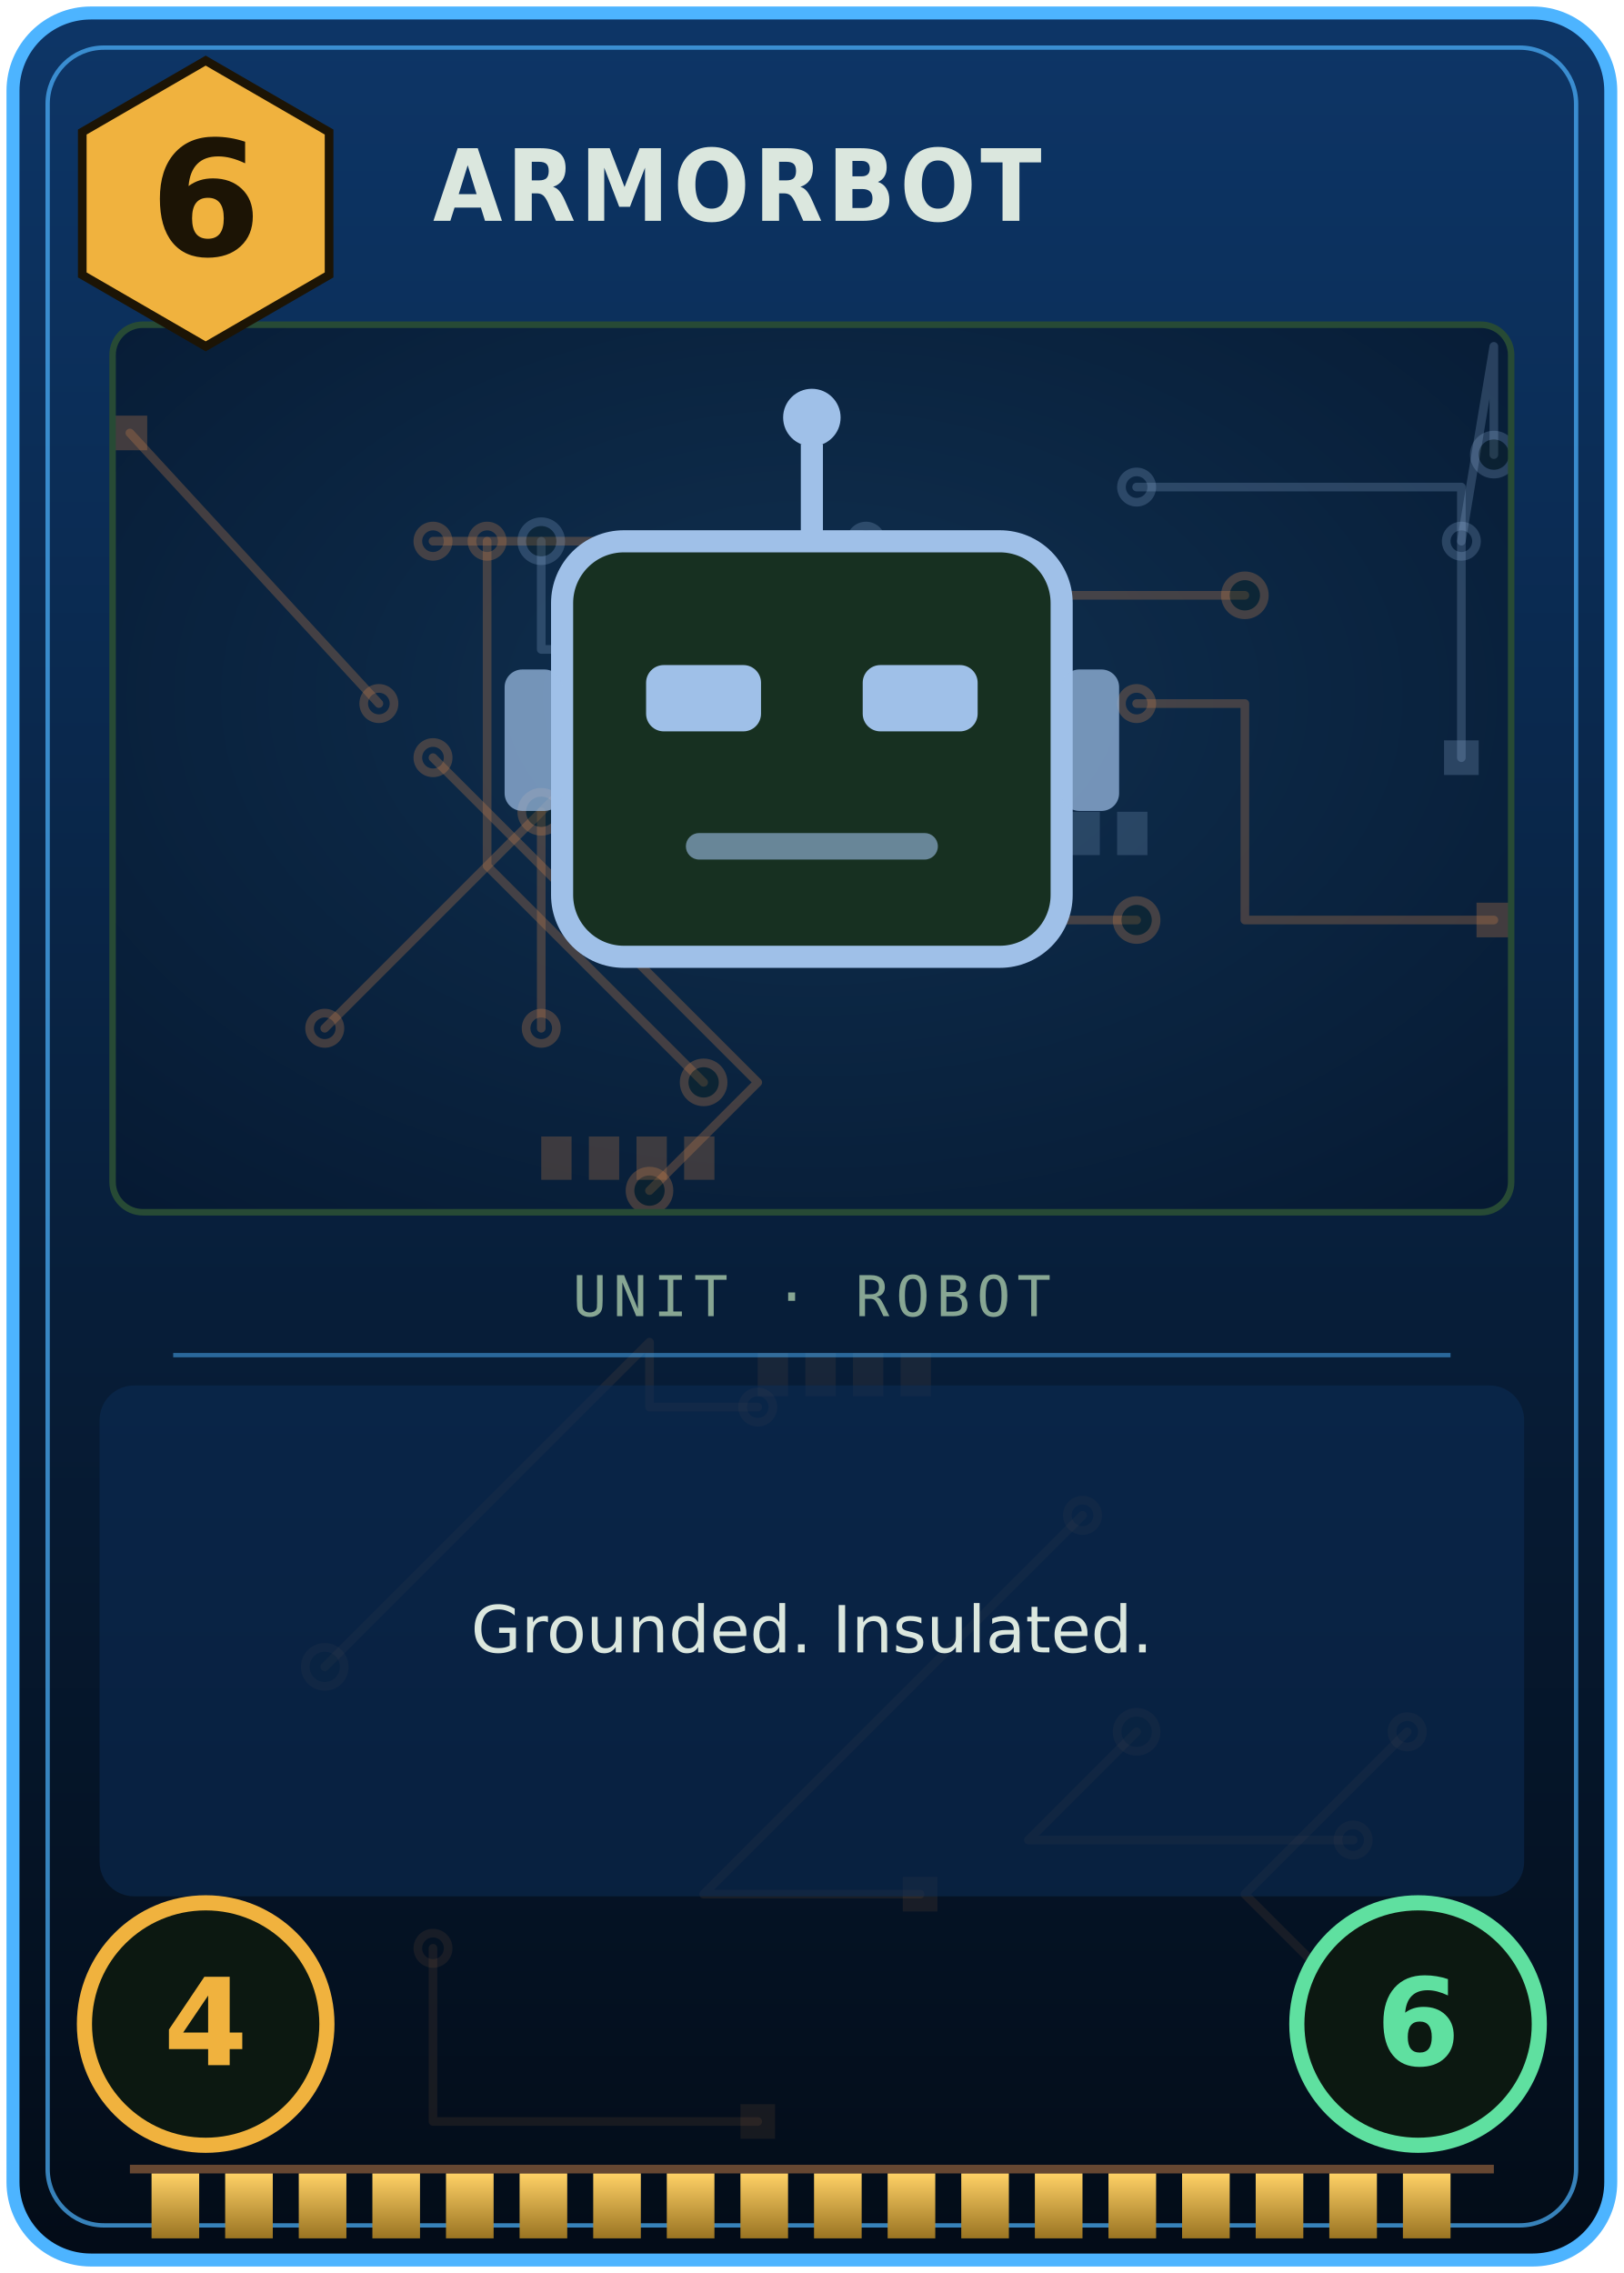
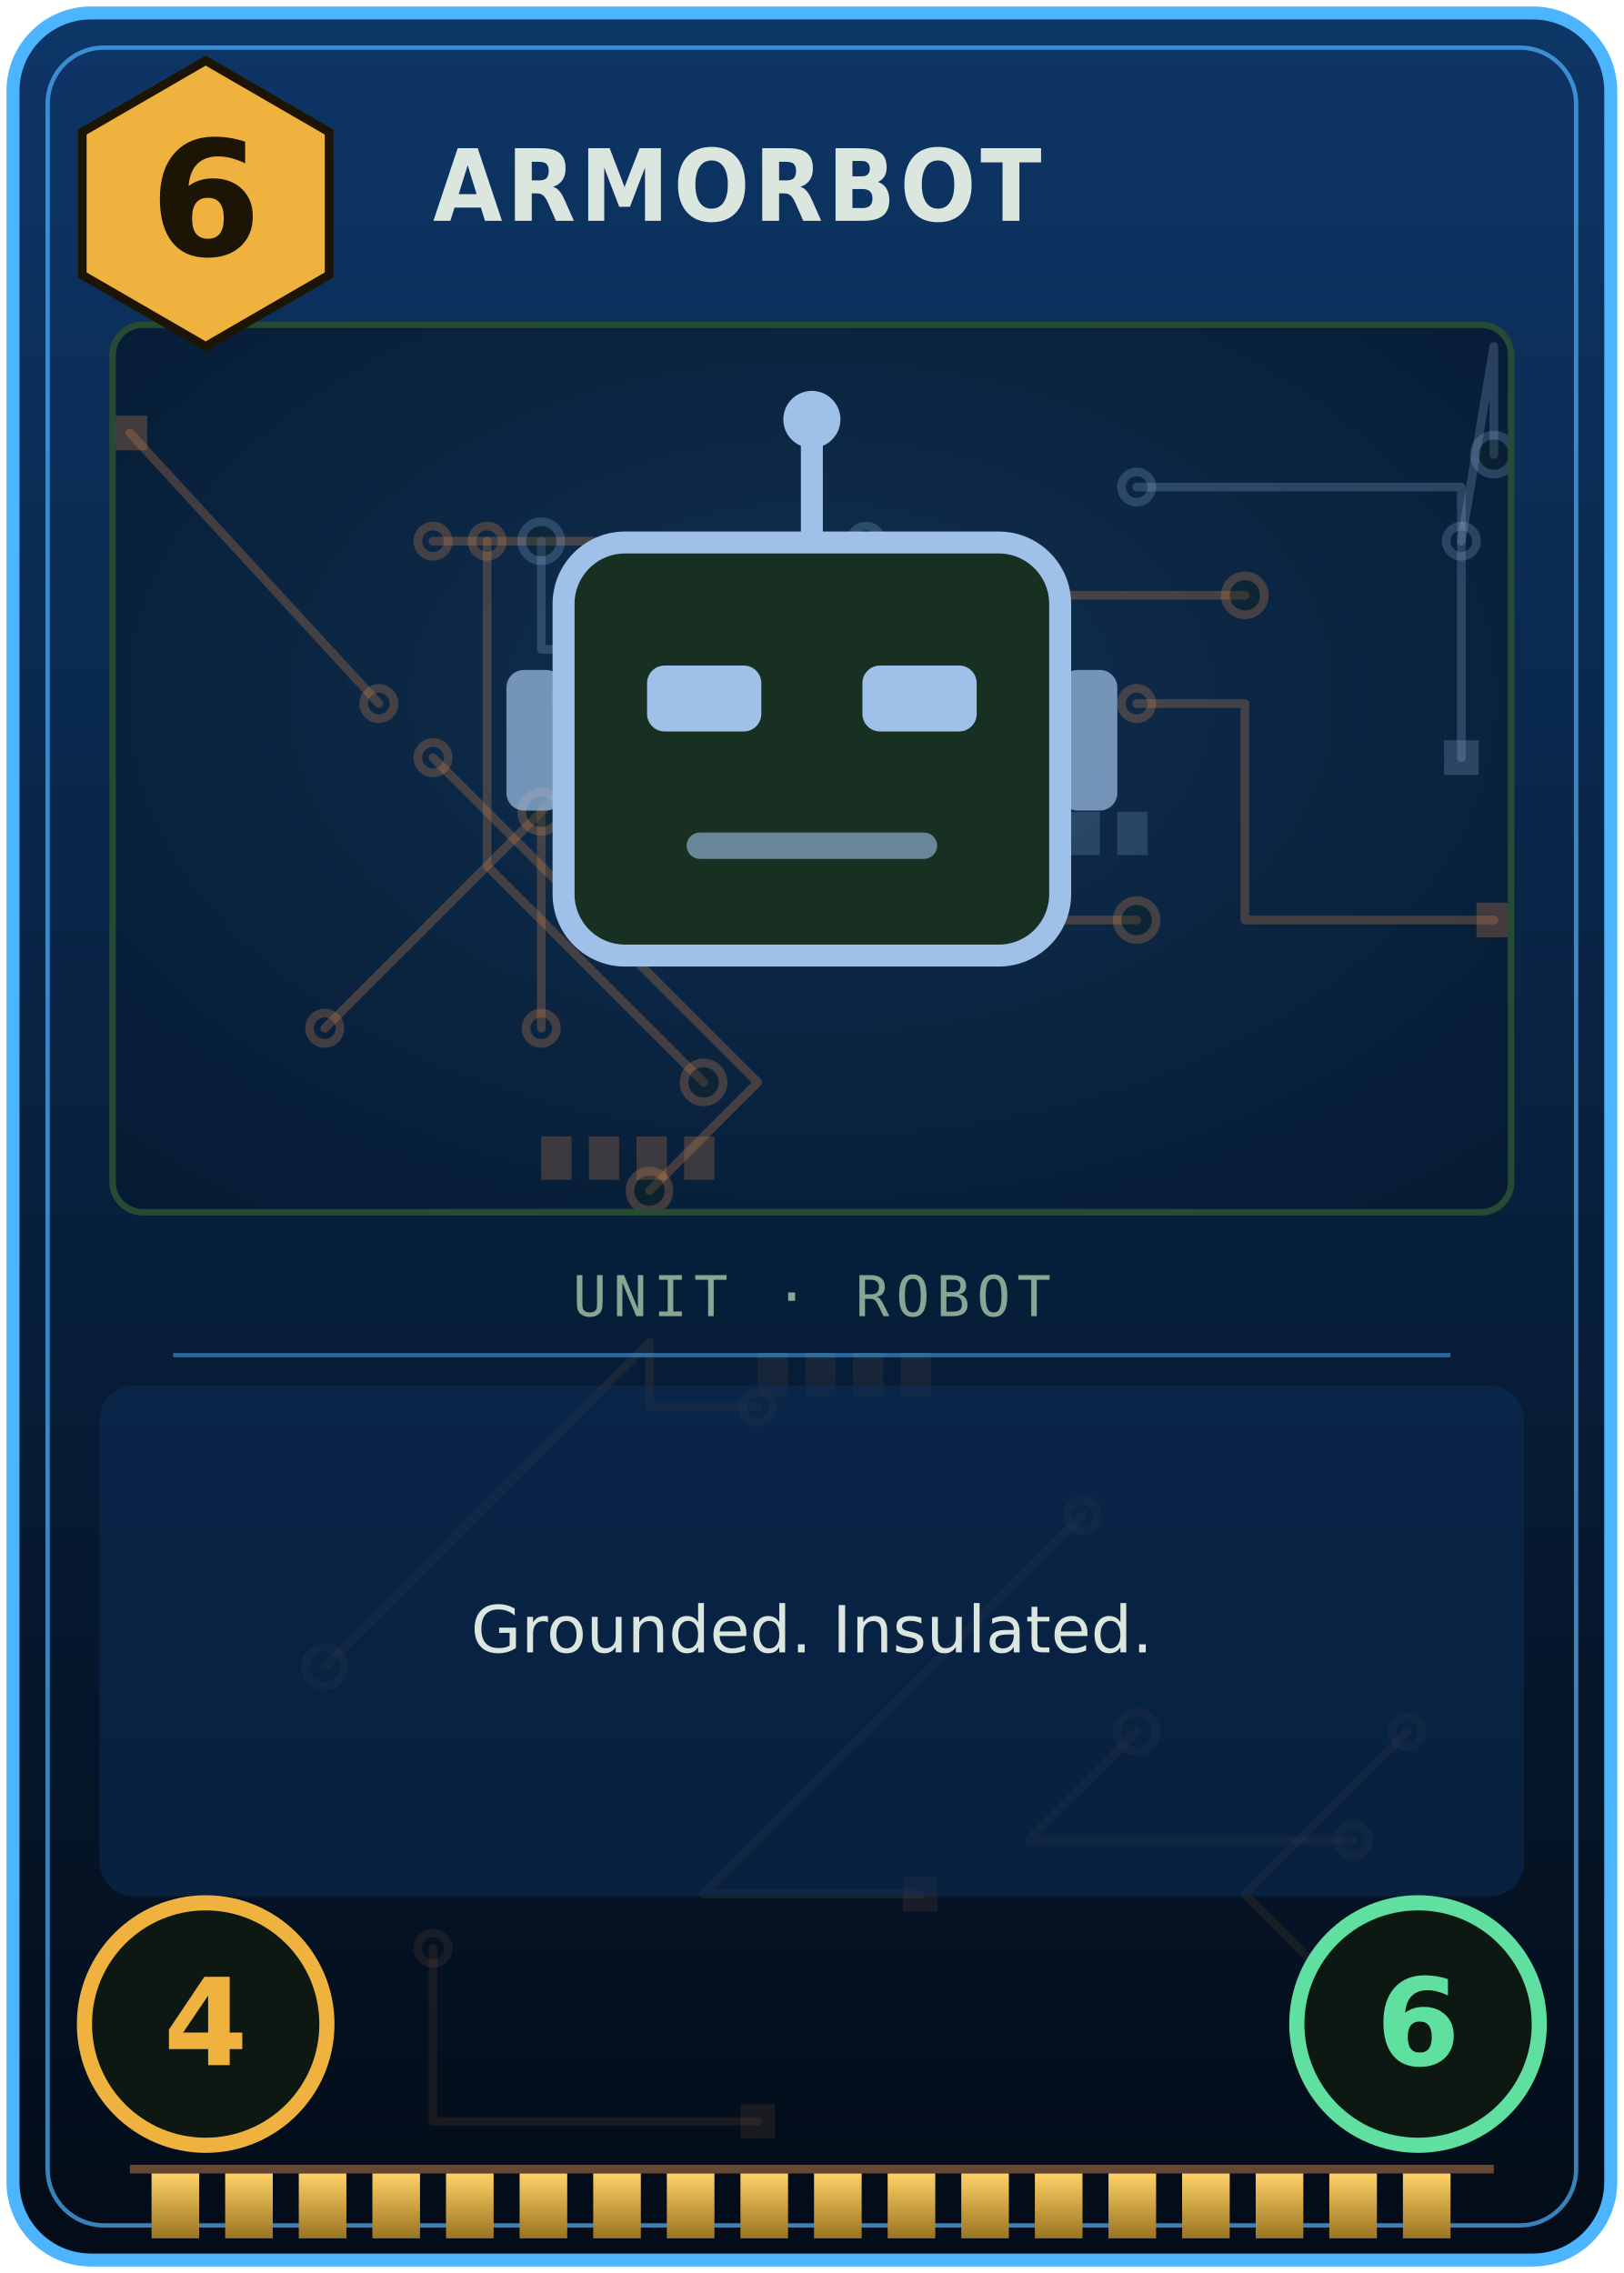
<svg xmlns="http://www.w3.org/2000/svg" width="750" height="1050" viewBox="0 0 750 1050">
  <defs>
    <linearGradient id="bggrad" x1="0" y1="0" x2="0" y2="1">
      <stop offset="0" stop-color="#0d3566" />
      <stop offset="0.5" stop-color="#08213f" />
      <stop offset="1" stop-color="#030c18" />
    </linearGradient>
    <radialGradient id="artgrad" cx="0.5" cy="0.42" r="0.75">
      <stop offset="0" stop-color="#103050" />
      <stop offset="1" stop-color="#061a33" />
    </radialGradient>
    <linearGradient id="guldgrad" x1="0" y1="0" x2="0" y2="1">
      <stop offset="0" stop-color="#ffd166" />
      <stop offset="1" stop-color="#9a7422" />
    </linearGradient>
    <clipPath id="artclip">
      <rect x="52" y="150" width="646" height="410" rx="14" />
    </clipPath>
  </defs>
  <rect x="6" y="6" width="738" height="1038" rx="36" fill="url(#bggrad)" stroke="#4db4ff" stroke-width="6" />
  <rect x="22" y="22" width="706" height="1006" rx="26" fill="none" stroke="#4db4ff" stroke-width="2" opacity="0.7" />
  <circle cx="350" cy="650" r="7" fill="none" stroke="#c9814a" stroke-width="4" opacity="0.1" />
  <path d="M 350 650 L 300 650 L 300 620 L 150 770" fill="none" stroke="#c9814a" stroke-width="4" stroke-linecap="round" stroke-linejoin="round" opacity="0.1" />
  <circle cx="150" cy="770" r="9" fill="#122419" stroke="#c9814a" stroke-width="4" opacity="0.1" />
  <circle cx="500" cy="700" r="7" fill="none" stroke="#c9814a" stroke-width="4" opacity="0.1" />
  <path d="M 500 700 L 450 750 L 325 875 L 425 875" fill="none" stroke="#c9814a" stroke-width="4" stroke-linecap="round" stroke-linejoin="round" opacity="0.1" />
  <rect x="417" y="867" width="16" height="16" fill="#c9814a" opacity="0.1" />
  <circle cx="650" cy="800" r="7" fill="none" stroke="#c9814a" stroke-width="4" opacity="0.1" />
  <path d="M 650 800 L 575 875 L 675 975" fill="none" stroke="#c9814a" stroke-width="4" stroke-linecap="round" stroke-linejoin="round" opacity="0.1" />
  <circle cx="675" cy="975" r="9" fill="#122419" stroke="#c9814a" stroke-width="4" opacity="0.1" />
  <circle cx="200" cy="900" r="7" fill="none" stroke="#c9814a" stroke-width="4" opacity="0.1" />
  <path d="M 200 900 L 200 980 L 350 980" fill="none" stroke="#c9814a" stroke-width="4" stroke-linecap="round" stroke-linejoin="round" opacity="0.1" />
  <rect x="342" y="972" width="16" height="16" fill="#c9814a" opacity="0.1" />
  <circle cx="625" cy="850" r="7" fill="none" stroke="#c9814a" stroke-width="4" opacity="0.1" />
  <path d="M 625 850 L 475 850 L 525 800" fill="none" stroke="#c9814a" stroke-width="4" stroke-linecap="round" stroke-linejoin="round" opacity="0.1" />
  <circle cx="525" cy="800" r="9" fill="#122419" stroke="#c9814a" stroke-width="4" opacity="0.1" />
  <rect x="350" y="625" width="14" height="20" fill="#c9814a" opacity="0.09" />
  <rect x="372" y="625" width="14" height="20" fill="#c9814a" opacity="0.09" />
  <rect x="394" y="625" width="14" height="20" fill="#c9814a" opacity="0.09" />
  <rect x="416" y="625" width="14" height="20" fill="#c9814a" opacity="0.09" />
  <g clip-path="url(#artclip)">
    <rect x="52" y="150" width="646" height="410" fill="url(#artgrad)" />
    <circle cx="200" cy="350" r="7" fill="none" stroke="#c9814a" stroke-width="4" opacity="0.3" />
    <path d="M 200 350 L 350 500 L 300 550" fill="none" stroke="#c9814a" stroke-width="4" stroke-linecap="round" stroke-linejoin="round" opacity="0.3" />
    <circle cx="300" cy="550" r="9" fill="#122419" stroke="#c9814a" stroke-width="4" opacity="0.3" />
    <circle cx="200" cy="250" r="7" fill="none" stroke="#c9814a" stroke-width="4" opacity="0.3" />
    <path d="M 200 250 L 275 250 L 275 400 L 425 400" fill="none" stroke="#c9814a" stroke-width="4" stroke-linecap="round" stroke-linejoin="round" opacity="0.3" />
    <circle cx="425" cy="400" r="9" fill="#122419" stroke="#c9814a" stroke-width="4" opacity="0.3" />
    <circle cx="150" cy="475" r="7" fill="none" stroke="#c9814a" stroke-width="4" opacity="0.3" />
    <path d="M 150 475 L 300 325" fill="none" stroke="#c9814a" stroke-width="4" stroke-linecap="round" stroke-linejoin="round" opacity="0.3" />
    <rect x="292" y="317" width="16" height="16" fill="#c9814a" opacity="0.3" />
    <circle cx="225" cy="250" r="7" fill="none" stroke="#c9814a" stroke-width="4" opacity="0.3" />
    <path d="M 225 250 L 225 400 L 325 500" fill="none" stroke="#c9814a" stroke-width="4" stroke-linecap="round" stroke-linejoin="round" opacity="0.3" />
    <circle cx="325" cy="500" r="9" fill="#122419" stroke="#c9814a" stroke-width="4" opacity="0.3" />
    <circle cx="250" cy="475" r="7" fill="none" stroke="#c9814a" stroke-width="4" opacity="0.3" />
    <path d="M 250 475 L 250 375" fill="none" stroke="#c9814a" stroke-width="4" stroke-linecap="round" stroke-linejoin="round" opacity="0.3" />
    <circle cx="250" cy="375" r="9" fill="#122419" stroke="#c9814a" stroke-width="4" opacity="0.3" />
    <circle cx="425" cy="275" r="7" fill="none" stroke="#c9814a" stroke-width="4" opacity="0.3" />
    <path d="M 425 275 L 575 275" fill="none" stroke="#c9814a" stroke-width="4" stroke-linecap="round" stroke-linejoin="round" opacity="0.3" />
    <circle cx="575" cy="275" r="9" fill="#122419" stroke="#c9814a" stroke-width="4" opacity="0.3" />
    <circle cx="450" cy="425" r="7" fill="none" stroke="#c9814a" stroke-width="4" opacity="0.3" />
    <path d="M 450 425 L 525 425" fill="none" stroke="#c9814a" stroke-width="4" stroke-linecap="round" stroke-linejoin="round" opacity="0.3" />
    <circle cx="525" cy="425" r="9" fill="#122419" stroke="#c9814a" stroke-width="4" opacity="0.3" />
    <circle cx="175" cy="325" r="7" fill="none" stroke="#c9814a" stroke-width="4" opacity="0.3" />
    <path d="M 175 325 L 60 200 L 60 200" fill="none" stroke="#c9814a" stroke-width="4" stroke-linecap="round" stroke-linejoin="round" opacity="0.3" />
    <rect x="52" y="192" width="16" height="16" fill="#c9814a" opacity="0.3" />
    <circle cx="525" cy="325" r="7" fill="none" stroke="#c9814a" stroke-width="4" opacity="0.3" />
    <path d="M 525 325 L 575 325 L 575 425 L 690 425" fill="none" stroke="#c9814a" stroke-width="4" stroke-linecap="round" stroke-linejoin="round" opacity="0.3" />
    <rect x="682" y="417" width="16" height="16" fill="#c9814a" opacity="0.3" />
    <rect x="250" y="525" width="14" height="20" fill="#c9814a" opacity="0.27" />
    <rect x="272" y="525" width="14" height="20" fill="#c9814a" opacity="0.27" />
    <rect x="294" y="525" width="14" height="20" fill="#c9814a" opacity="0.27" />
    <rect x="316" y="525" width="14" height="20" fill="#c9814a" opacity="0.27" />
    <circle cx="525" cy="225" r="7" fill="none" stroke="#9fc0e8" stroke-width="4" opacity="0.22" />
    <path d="M 525 225 L 675 225 L 675 350" fill="none" stroke="#9fc0e8" stroke-width="4" stroke-linecap="round" stroke-linejoin="round" opacity="0.22" />
    <rect x="667" y="342" width="16" height="16" fill="#9fc0e8" opacity="0.22" />
    <circle cx="675" cy="250" r="7" fill="none" stroke="#9fc0e8" stroke-width="4" opacity="0.22" />
    <path d="M 675 250 L 690 160 L 690 210" fill="none" stroke="#9fc0e8" stroke-width="4" stroke-linecap="round" stroke-linejoin="round" opacity="0.22" />
    <circle cx="690" cy="210" r="9" fill="#122419" stroke="#9fc0e8" stroke-width="4" opacity="0.22" />
    <circle cx="400" cy="250" r="7" fill="none" stroke="#9fc0e8" stroke-width="4" opacity="0.22" />
    <path d="M 400 250 L 400 300 L 250 300 L 250 250" fill="none" stroke="#9fc0e8" stroke-width="4" stroke-linecap="round" stroke-linejoin="round" opacity="0.22" />
    <circle cx="250" cy="250" r="9" fill="#122419" stroke="#9fc0e8" stroke-width="4" opacity="0.22" />
    <rect x="450" y="375" width="14" height="20" fill="#9fc0e8" opacity="0.198" />
    <rect x="472" y="375" width="14" height="20" fill="#9fc0e8" opacity="0.198" />
    <rect x="494" y="375" width="14" height="20" fill="#9fc0e8" opacity="0.198" />
    <rect x="516" y="375" width="14" height="20" fill="#9fc0e8" opacity="0.198" />
-     <g transform="translate(375 345) scale(1.021) translate(-375 -345)">
-       <line x1="375" y1="252" x2="375" y2="208" stroke="#9fc0e8" stroke-width="10" />
+     <g transform="translate(375 345) scale(1.015) translate(-375 -345)">
+       <line x1="375" y1="252" x2="375" y2="208" stroke="#9fc0e8" stroke-width="10" stroke-linecap="round" />
      <circle cx="375" cy="196" r="13" fill="#9fc0e8" />
      <rect x="262" y="252" width="226" height="188" rx="28" fill="#173021" stroke="#9fc0e8" stroke-width="10" />
      <rect x="236" y="310" width="26" height="64" rx="8" fill="#9fc0e8" opacity="0.7" />
      <rect x="488" y="310" width="26" height="64" rx="8" fill="#9fc0e8" opacity="0.7" />
      <rect x="300" y="308" width="52" height="30" rx="8" fill="#9fc0e8" />
      <rect x="398" y="308" width="52" height="30" rx="8" fill="#9fc0e8" />
      <rect x="318" y="384" width="114" height="12" rx="6" fill="#9fc0e8" opacity="0.6" />
    </g>
  </g>
  <rect x="52" y="150" width="646" height="410" rx="14" fill="none" stroke="#274a35" stroke-width="3" />
  <text x="200" y="102" font-family="DejaVu Sans Condensed" font-weight="bold" font-size="46" letter-spacing="2" fill="#dbe7de">ARMORBOT</text>
  <polygon points="95,28 152,61 152,127 95,160 38,127 38,61" fill="#f0b23e" stroke="#1c1405" stroke-width="4" />
  <text x="95" y="118" text-anchor="middle" font-family="DejaVu Sans" font-weight="bold" font-size="74" fill="#1c1405">6</text>
  <text x="375" y="608" text-anchor="middle" font-family="DejaVu Sans Mono" font-size="26" letter-spacing="3" fill="#87a693">UNIT · ROBOT</text>
  <line x1="80" y1="626" x2="670" y2="626" stroke="#4db4ff" stroke-width="2" opacity="0.5" />
  <rect x="46" y="640" width="658" height="236" rx="16" fill="#0b2c55" opacity="0.55" />
  <text x="375" y="763.3" text-anchor="middle" font-family="DejaVu Sans" font-size="30" fill="#dbe7de">Grounded. Insulated.</text>
  <circle cx="95" cy="935" r="56" fill="#0c1811" stroke="#f0b23e" stroke-width="7" />
  <text x="95" y="954" text-anchor="middle" font-family="DejaVu Sans" font-weight="bold" font-size="56" fill="#f0b23e">4</text>
  <circle cx="655" cy="935" r="56" fill="#0c1811" stroke="#5fe0a0" stroke-width="7" />
  <text x="655" y="954" text-anchor="middle" font-family="DejaVu Sans" font-weight="bold" font-size="56" fill="#5fe0a0">6</text>
  <rect x="70" y="1004" width="22" height="30" fill="url(#guldgrad)" />
  <rect x="104" y="1004" width="22" height="30" fill="url(#guldgrad)" />
  <rect x="138" y="1004" width="22" height="30" fill="url(#guldgrad)" />
  <rect x="172" y="1004" width="22" height="30" fill="url(#guldgrad)" />
  <rect x="206" y="1004" width="22" height="30" fill="url(#guldgrad)" />
  <rect x="240" y="1004" width="22" height="30" fill="url(#guldgrad)" />
  <rect x="274" y="1004" width="22" height="30" fill="url(#guldgrad)" />
  <rect x="308" y="1004" width="22" height="30" fill="url(#guldgrad)" />
  <rect x="342" y="1004" width="22" height="30" fill="url(#guldgrad)" />
  <rect x="376" y="1004" width="22" height="30" fill="url(#guldgrad)" />
  <rect x="410" y="1004" width="22" height="30" fill="url(#guldgrad)" />
  <rect x="444" y="1004" width="22" height="30" fill="url(#guldgrad)" />
  <rect x="478" y="1004" width="22" height="30" fill="url(#guldgrad)" />
  <rect x="512" y="1004" width="22" height="30" fill="url(#guldgrad)" />
  <rect x="546" y="1004" width="22" height="30" fill="url(#guldgrad)" />
  <rect x="580" y="1004" width="22" height="30" fill="url(#guldgrad)" />
  <rect x="614" y="1004" width="22" height="30" fill="url(#guldgrad)" />
  <rect x="648" y="1004" width="22" height="30" fill="url(#guldgrad)" />
  <rect x="60" y="1000" width="630" height="4" fill="#c9814a" opacity="0.5" />
</svg>
